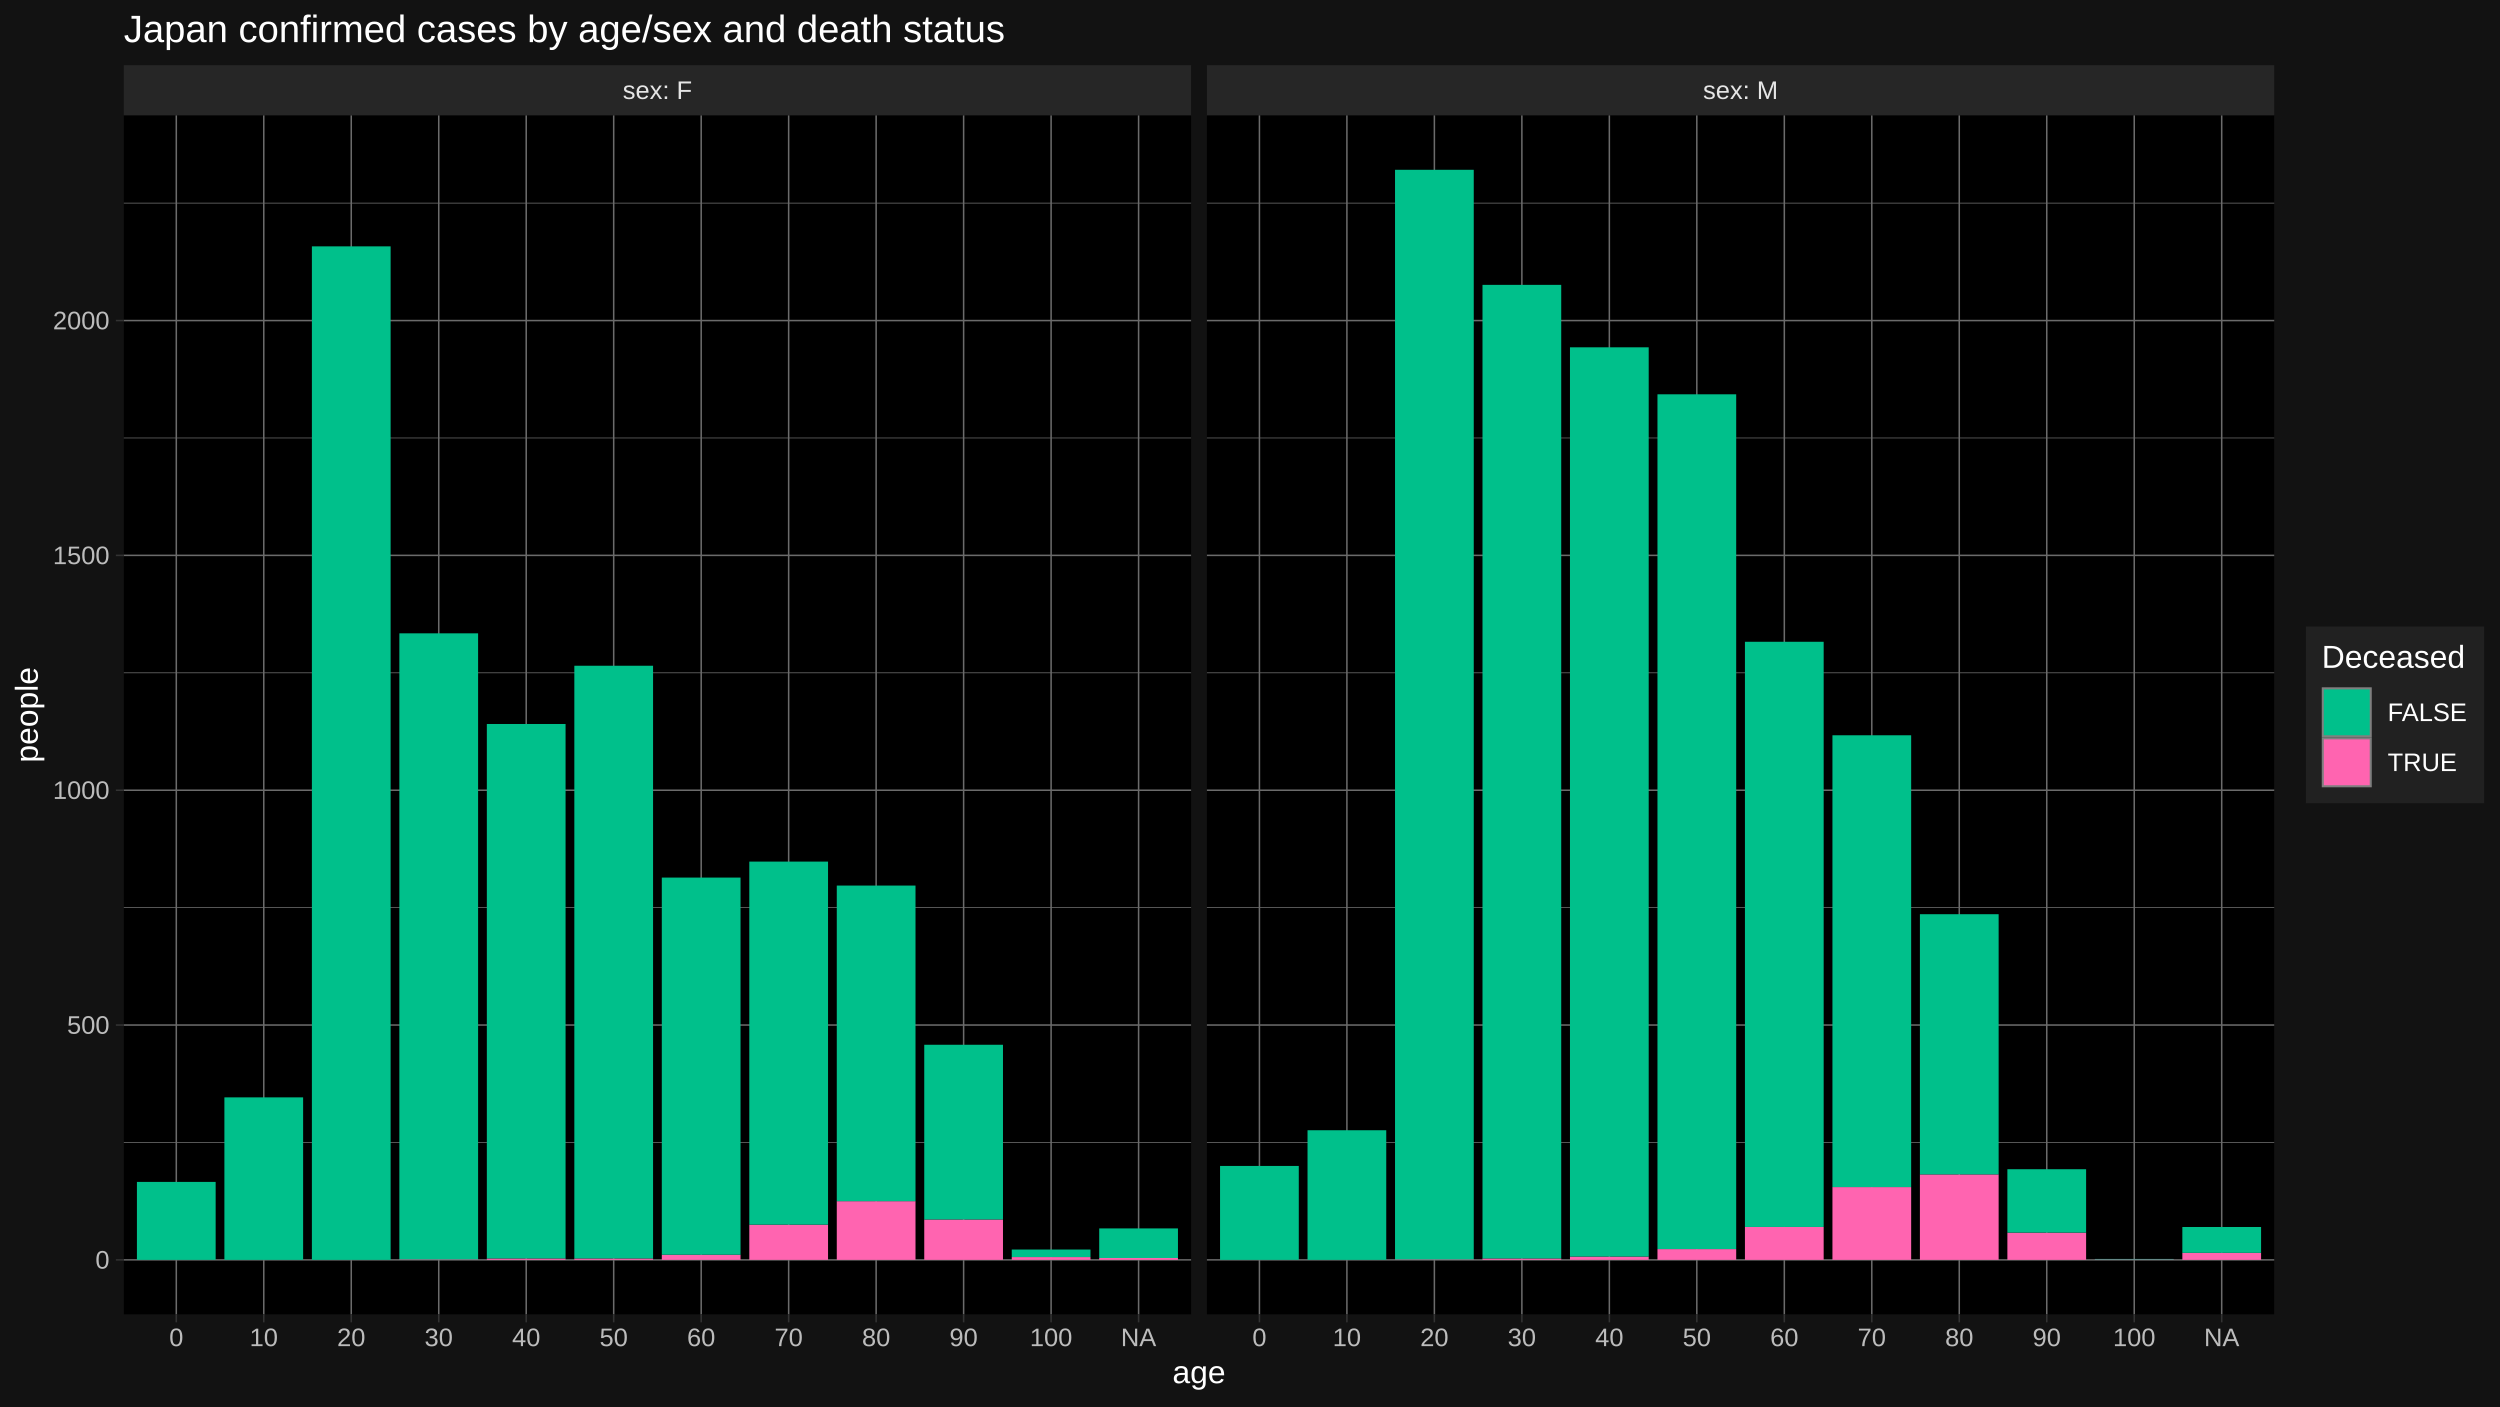
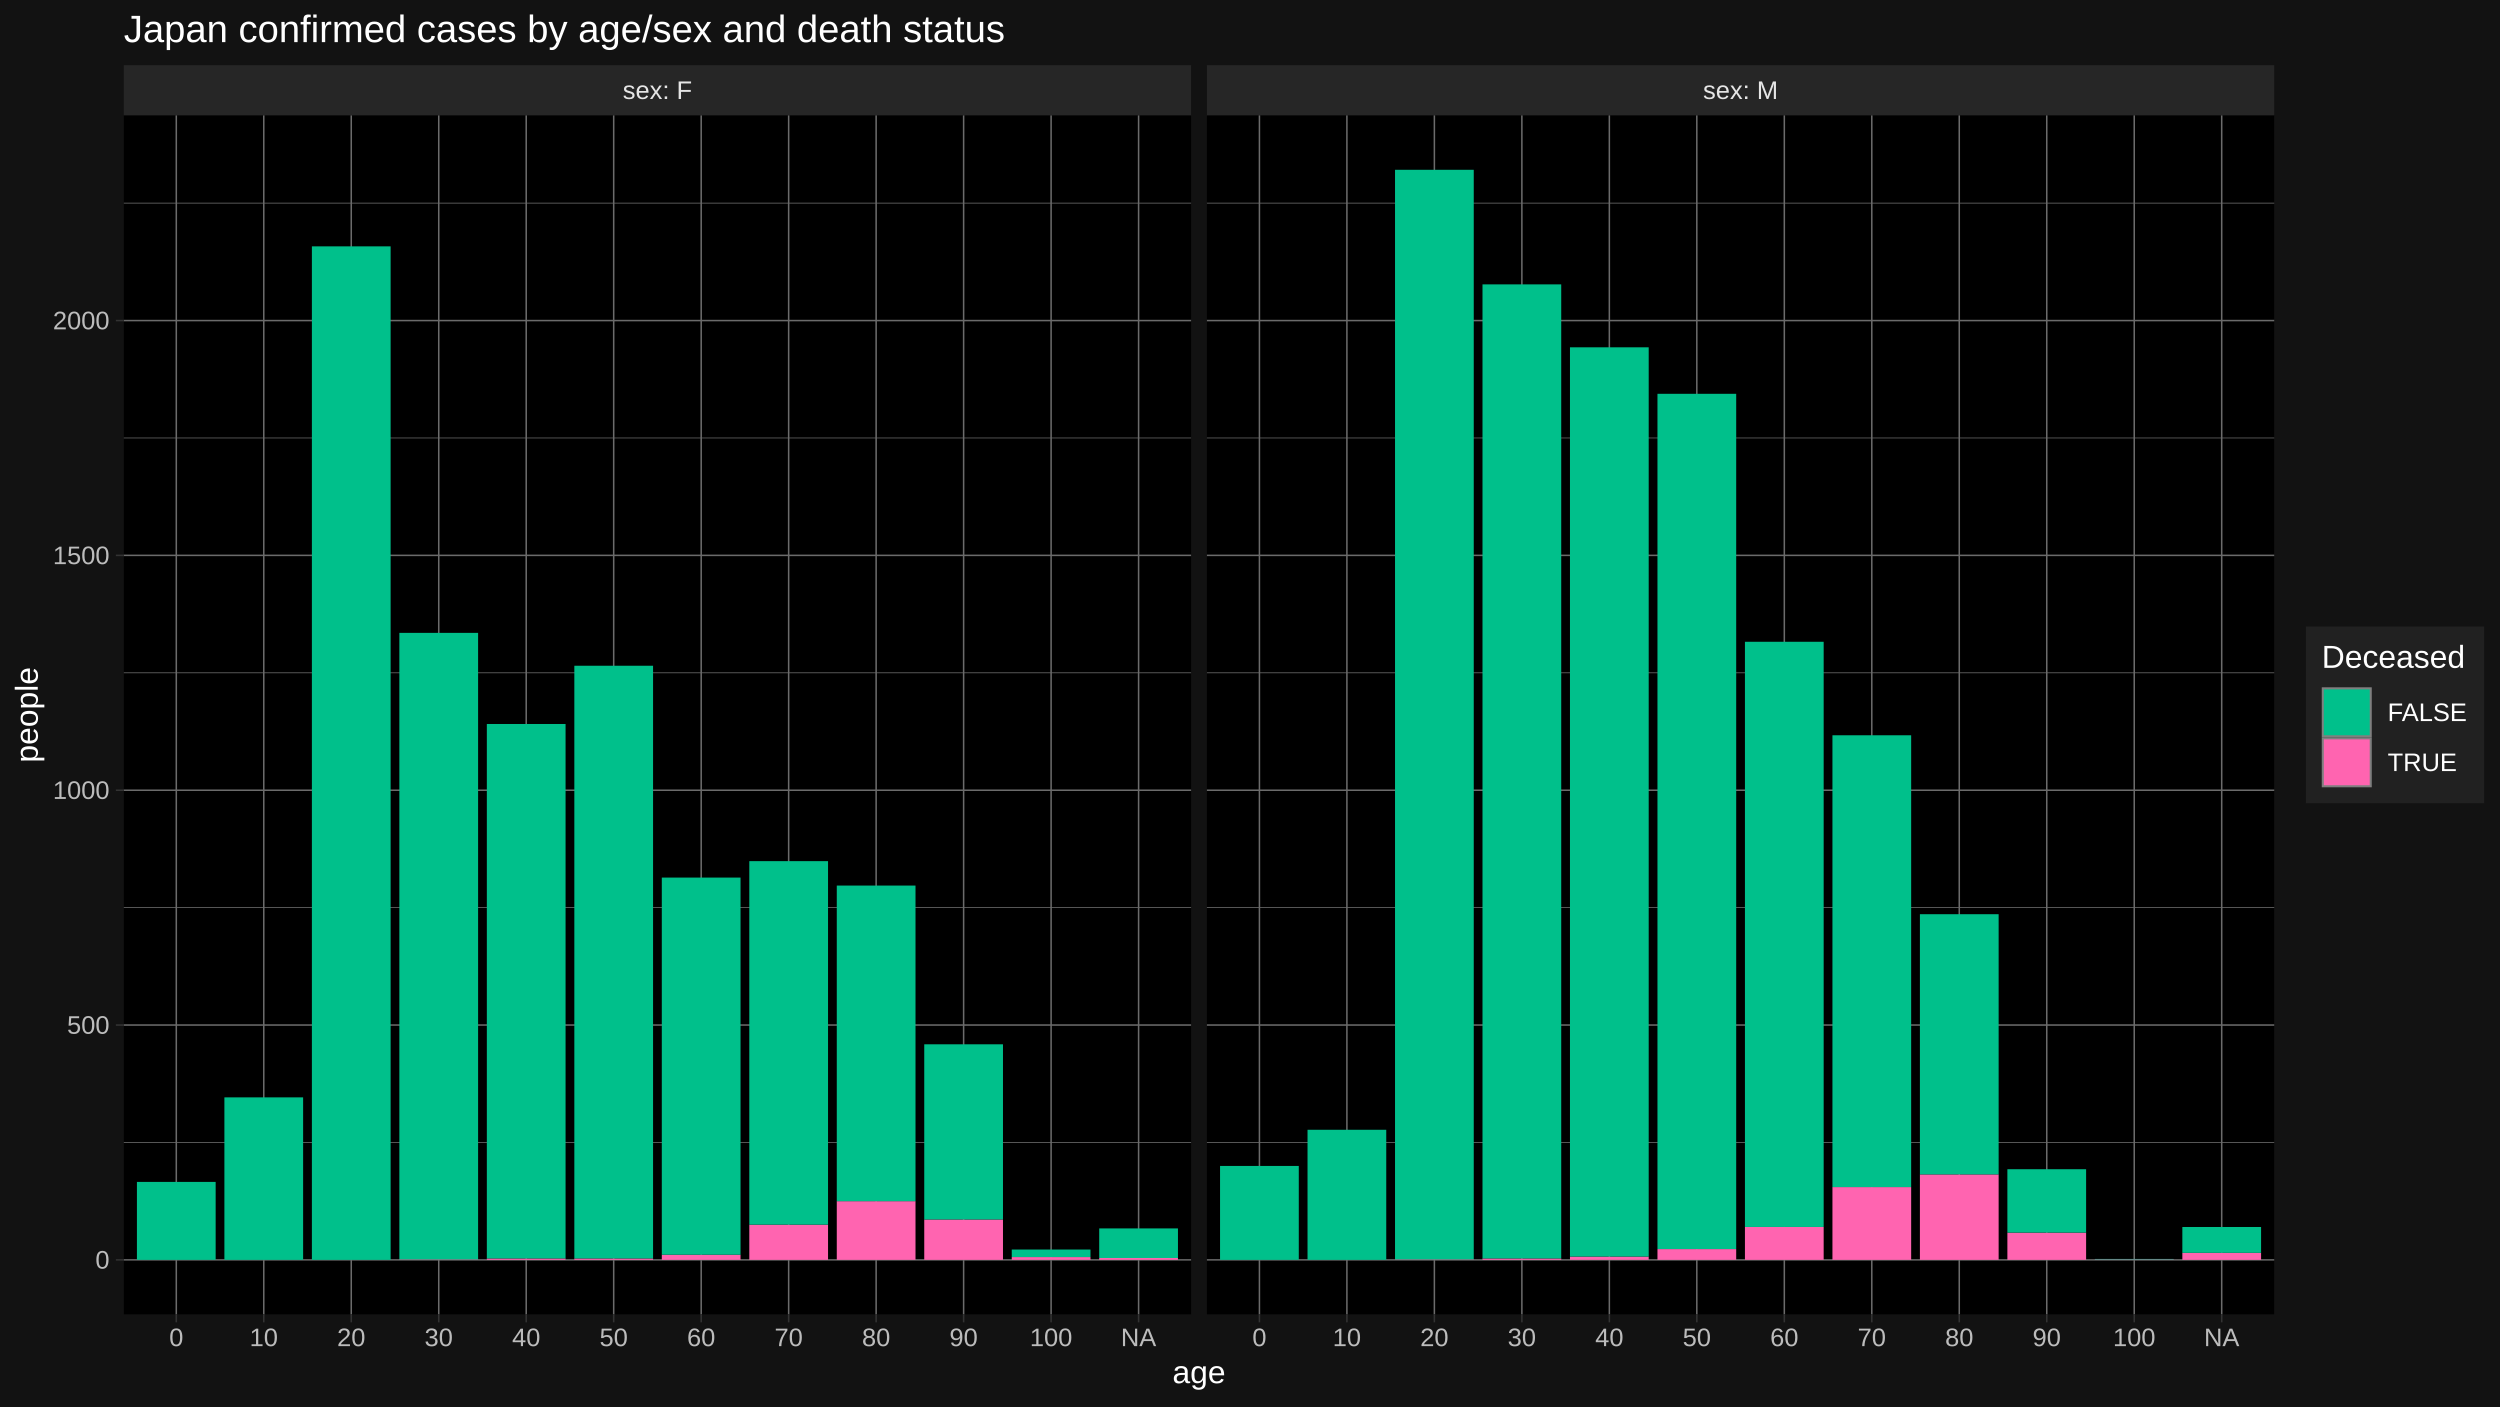
<svg xmlns="http://www.w3.org/2000/svg" viewBox="0 0 864.00 486.00">
  <defs>
    <style type="text/css">
    line, polyline, polygon, path, rect, circle {
      fill: none;
      stroke: #000000;
      stroke-linecap: round;
      stroke-linejoin: round;
      stroke-miterlimit: 10.00;
    }
  </style>
  </defs>
  <rect width="100%" height="100%" style="stroke: none; fill: #FFFFFF;" />
  <rect x="0.00" y="-0" width="864.00" height="486.00" style="stroke-width: 1.07; stroke: #121212; fill: #121212;" />
  <defs>
    <clipPath id="cpNDIuNzl8NDExLjY0fDQ1NC4yNXwzOS44NA==">
      <rect x="42.79" y="39.84" width="368.85" height="414.40" />
    </clipPath>
  </defs>
  <rect x="42.79" y="39.84" width="368.85" height="414.40" style="stroke-width: 1.07; stroke: none; fill: #000000;" clip-path="url(#cpNDIuNzl8NDExLjY0fDQ1NC4yNXwzOS44NA==)" />
  <polyline points="42.79,394.83 411.64,394.83 " style="stroke-width: 0.27; stroke: #6B6B6B; stroke-linecap: butt;" clip-path="url(#cpNDIuNzl8NDExLjY0fDQ1NC4yNXwzOS44NA==)" />
  <polyline points="42.79,313.67 411.64,313.67 " style="stroke-width: 0.27; stroke: #6B6B6B; stroke-linecap: butt;" clip-path="url(#cpNDIuNzl8NDExLjY0fDQ1NC4yNXwzOS44NA==)" />
  <polyline points="42.79,232.52 411.64,232.52 " style="stroke-width: 0.27; stroke: #6B6B6B; stroke-linecap: butt;" clip-path="url(#cpNDIuNzl8NDExLjY0fDQ1NC4yNXwzOS44NA==)" />
  <polyline points="42.79,151.36 411.64,151.36 " style="stroke-width: 0.27; stroke: #6B6B6B; stroke-linecap: butt;" clip-path="url(#cpNDIuNzl8NDExLjY0fDQ1NC4yNXwzOS44NA==)" />
  <polyline points="42.79,70.20 411.64,70.20 " style="stroke-width: 0.27; stroke: #6B6B6B; stroke-linecap: butt;" clip-path="url(#cpNDIuNzl8NDExLjY0fDQ1NC4yNXwzOS44NA==)" />
  <polyline points="42.79,435.41 411.64,435.41 " style="stroke-width: 0.53; stroke: #6B6B6B; stroke-linecap: butt;" clip-path="url(#cpNDIuNzl8NDExLjY0fDQ1NC4yNXwzOS44NA==)" />
  <polyline points="42.79,354.25 411.64,354.25 " style="stroke-width: 0.53; stroke: #6B6B6B; stroke-linecap: butt;" clip-path="url(#cpNDIuNzl8NDExLjY0fDQ1NC4yNXwzOS44NA==)" />
  <polyline points="42.79,273.10 411.64,273.10 " style="stroke-width: 0.53; stroke: #6B6B6B; stroke-linecap: butt;" clip-path="url(#cpNDIuNzl8NDExLjY0fDQ1NC4yNXwzOS44NA==)" />
  <polyline points="42.79,191.94 411.64,191.94 " style="stroke-width: 0.53; stroke: #6B6B6B; stroke-linecap: butt;" clip-path="url(#cpNDIuNzl8NDExLjY0fDQ1NC4yNXwzOS44NA==)" />
  <polyline points="42.79,110.78 411.64,110.78 " style="stroke-width: 0.53; stroke: #6B6B6B; stroke-linecap: butt;" clip-path="url(#cpNDIuNzl8NDExLjY0fDQ1NC4yNXwzOS44NA==)" />
  <polyline points="60.93,454.25 60.93,39.84 " style="stroke-width: 0.53; stroke: #6B6B6B; stroke-linecap: butt;" clip-path="url(#cpNDIuNzl8NDExLjY0fDQ1NC4yNXwzOS44NA==)" />
  <polyline points="91.16,454.25 91.16,39.84 " style="stroke-width: 0.53; stroke: #6B6B6B; stroke-linecap: butt;" clip-path="url(#cpNDIuNzl8NDExLjY0fDQ1NC4yNXwzOS44NA==)" />
  <polyline points="121.39,454.25 121.39,39.84 " style="stroke-width: 0.53; stroke: #6B6B6B; stroke-linecap: butt;" clip-path="url(#cpNDIuNzl8NDExLjY0fDQ1NC4yNXwzOS44NA==)" />
  <polyline points="151.63,454.25 151.63,39.84 " style="stroke-width: 0.53; stroke: #6B6B6B; stroke-linecap: butt;" clip-path="url(#cpNDIuNzl8NDExLjY0fDQ1NC4yNXwzOS44NA==)" />
  <polyline points="181.86,454.25 181.86,39.84 " style="stroke-width: 0.53; stroke: #6B6B6B; stroke-linecap: butt;" clip-path="url(#cpNDIuNzl8NDExLjY0fDQ1NC4yNXwzOS44NA==)" />
  <polyline points="212.09,454.25 212.09,39.84 " style="stroke-width: 0.53; stroke: #6B6B6B; stroke-linecap: butt;" clip-path="url(#cpNDIuNzl8NDExLjY0fDQ1NC4yNXwzOS44NA==)" />
  <polyline points="242.33,454.25 242.33,39.84 " style="stroke-width: 0.53; stroke: #6B6B6B; stroke-linecap: butt;" clip-path="url(#cpNDIuNzl8NDExLjY0fDQ1NC4yNXwzOS44NA==)" />
  <polyline points="272.56,454.25 272.56,39.84 " style="stroke-width: 0.53; stroke: #6B6B6B; stroke-linecap: butt;" clip-path="url(#cpNDIuNzl8NDExLjY0fDQ1NC4yNXwzOS44NA==)" />
  <polyline points="302.79,454.25 302.79,39.84 " style="stroke-width: 0.53; stroke: #6B6B6B; stroke-linecap: butt;" clip-path="url(#cpNDIuNzl8NDExLjY0fDQ1NC4yNXwzOS44NA==)" />
  <polyline points="333.03,454.25 333.03,39.84 " style="stroke-width: 0.53; stroke: #6B6B6B; stroke-linecap: butt;" clip-path="url(#cpNDIuNzl8NDExLjY0fDQ1NC4yNXwzOS44NA==)" />
  <polyline points="363.26,454.25 363.26,39.84 " style="stroke-width: 0.53; stroke: #6B6B6B; stroke-linecap: butt;" clip-path="url(#cpNDIuNzl8NDExLjY0fDQ1NC4yNXwzOS44NA==)" />
  <polyline points="393.50,454.25 393.50,39.84 " style="stroke-width: 0.53; stroke: #6B6B6B; stroke-linecap: butt;" clip-path="url(#cpNDIuNzl8NDExLjY0fDQ1NC4yNXwzOS44NA==)" />
  <rect x="47.32" y="408.47" width="27.21" height="26.94" style="stroke-width: 1.07; stroke: none; stroke-linecap: butt; fill: #00C08B;" clip-path="url(#cpNDIuNzl8NDExLjY0fDQ1NC4yNXwzOS44NA==)" />
  <rect x="77.55" y="379.25" width="27.21" height="56.16" style="stroke-width: 1.07; stroke: none; stroke-linecap: butt; fill: #00C08B;" clip-path="url(#cpNDIuNzl8NDExLjY0fDQ1NC4yNXwzOS44NA==)" />
  <rect x="107.79" y="85.14" width="27.21" height="350.27" style="stroke-width: 1.07; stroke: none; stroke-linecap: butt; fill: #00C08B;" clip-path="url(#cpNDIuNzl8NDExLjY0fDQ1NC4yNXwzOS44NA==)" />
  <rect x="138.02" y="435.25" width="27.21" height="0.16" style="stroke-width: 1.07; stroke: none; stroke-linecap: butt; fill: #FF64B0;" clip-path="url(#cpNDIuNzl8NDExLjY0fDQ1NC4yNXwzOS44NA==)" />
-   <rect x="138.02" y="218.88" width="27.21" height="216.36" style="stroke-width: 1.07; stroke: none; stroke-linecap: butt; fill: #00C08B;" clip-path="url(#cpNDIuNzl8NDExLjY0fDQ1NC4yNXwzOS44NA==)" />
+   <rect x="138.02" y="218.72" width="27.21" height="216.53" style="stroke-width: 1.07; stroke: none; stroke-linecap: butt; fill: #00C08B;" clip-path="url(#cpNDIuNzl8NDExLjY0fDQ1NC4yNXwzOS44NA==)" />
  <rect x="168.25" y="434.92" width="27.21" height="0.49" style="stroke-width: 1.07; stroke: none; stroke-linecap: butt; fill: #FF64B0;" clip-path="url(#cpNDIuNzl8NDExLjY0fDQ1NC4yNXwzOS44NA==)" />
  <rect x="168.25" y="250.21" width="27.21" height="184.71" style="stroke-width: 1.07; stroke: none; stroke-linecap: butt; fill: #00C08B;" clip-path="url(#cpNDIuNzl8NDExLjY0fDQ1NC4yNXwzOS44NA==)" />
  <rect x="198.49" y="434.92" width="27.21" height="0.49" style="stroke-width: 1.07; stroke: none; stroke-linecap: butt; fill: #FF64B0;" clip-path="url(#cpNDIuNzl8NDExLjY0fDQ1NC4yNXwzOS44NA==)" />
  <rect x="198.49" y="230.08" width="27.21" height="204.84" style="stroke-width: 1.07; stroke: none; stroke-linecap: butt; fill: #00C08B;" clip-path="url(#cpNDIuNzl8NDExLjY0fDQ1NC4yNXwzOS44NA==)" />
  <rect x="228.72" y="433.62" width="27.21" height="1.79" style="stroke-width: 1.07; stroke: none; stroke-linecap: butt; fill: #FF64B0;" clip-path="url(#cpNDIuNzl8NDExLjY0fDQ1NC4yNXwzOS44NA==)" />
  <rect x="228.72" y="303.29" width="27.21" height="130.34" style="stroke-width: 1.07; stroke: none; stroke-linecap: butt; fill: #00C08B;" clip-path="url(#cpNDIuNzl8NDExLjY0fDQ1NC4yNXwzOS44NA==)" />
  <rect x="258.96" y="423.24" width="27.21" height="12.17" style="stroke-width: 1.07; stroke: none; stroke-linecap: butt; fill: #FF64B0;" clip-path="url(#cpNDIuNzl8NDExLjY0fDQ1NC4yNXwzOS44NA==)" />
-   <rect x="258.96" y="297.77" width="27.21" height="125.47" style="stroke-width: 1.07; stroke: none; stroke-linecap: butt; fill: #00C08B;" clip-path="url(#cpNDIuNzl8NDExLjY0fDQ1NC4yNXwzOS44NA==)" />
+   <rect x="258.96" y="297.61" width="27.21" height="125.63" style="stroke-width: 1.07; stroke: none; stroke-linecap: butt; fill: #00C08B;" clip-path="url(#cpNDIuNzl8NDExLjY0fDQ1NC4yNXwzOS44NA==)" />
  <rect x="289.19" y="415.12" width="27.21" height="20.29" style="stroke-width: 1.07; stroke: none; stroke-linecap: butt; fill: #FF64B0;" clip-path="url(#cpNDIuNzl8NDExLjY0fDQ1NC4yNXwzOS44NA==)" />
  <rect x="289.19" y="306.05" width="27.21" height="109.08" style="stroke-width: 1.07; stroke: none; stroke-linecap: butt; fill: #00C08B;" clip-path="url(#cpNDIuNzl8NDExLjY0fDQ1NC4yNXwzOS44NA==)" />
  <rect x="319.42" y="421.45" width="27.21" height="13.96" style="stroke-width: 1.07; stroke: none; stroke-linecap: butt; fill: #FF64B0;" clip-path="url(#cpNDIuNzl8NDExLjY0fDQ1NC4yNXwzOS44NA==)" />
-   <rect x="319.42" y="361.07" width="27.21" height="60.38" style="stroke-width: 1.07; stroke: none; stroke-linecap: butt; fill: #00C08B;" clip-path="url(#cpNDIuNzl8NDExLjY0fDQ1NC4yNXwzOS44NA==)" />
+   <rect x="319.42" y="360.91" width="27.21" height="60.54" style="stroke-width: 1.07; stroke: none; stroke-linecap: butt; fill: #00C08B;" clip-path="url(#cpNDIuNzl8NDExLjY0fDQ1NC4yNXwzOS44NA==)" />
  <rect x="349.66" y="434.44" width="27.21" height="0.97" style="stroke-width: 1.07; stroke: none; stroke-linecap: butt; fill: #FF64B0;" clip-path="url(#cpNDIuNzl8NDExLjY0fDQ1NC4yNXwzOS44NA==)" />
  <rect x="349.66" y="431.84" width="27.21" height="2.60" style="stroke-width: 1.07; stroke: none; stroke-linecap: butt; fill: #00C08B;" clip-path="url(#cpNDIuNzl8NDExLjY0fDQ1NC4yNXwzOS44NA==)" />
  <rect x="379.89" y="434.76" width="27.21" height="0.65" style="stroke-width: 1.07; stroke: none; stroke-linecap: butt; fill: #FF64B0;" clip-path="url(#cpNDIuNzl8NDExLjY0fDQ1NC4yNXwzOS44NA==)" />
  <rect x="379.89" y="424.54" width="27.21" height="10.23" style="stroke-width: 1.07; stroke: none; stroke-linecap: butt; fill: #00C08B;" clip-path="url(#cpNDIuNzl8NDExLjY0fDQ1NC4yNXwzOS44NA==)" />
  <defs>
    <clipPath id="cpMC4wMHw4NjQuMDB8NDg2LjAwfDAuMDA=">
      <rect x="0.00" y="0.00" width="864.00" height="486.00" />
    </clipPath>
  </defs>
  <defs>
    <clipPath id="cpNDE3LjExfDc4NS45N3w0NTQuMjV8MzkuODQ=">
      <rect x="417.11" y="39.84" width="368.85" height="414.40" />
    </clipPath>
  </defs>
  <rect x="417.11" y="39.84" width="368.85" height="414.40" style="stroke-width: 1.07; stroke: none; fill: #000000;" clip-path="url(#cpNDE3LjExfDc4NS45N3w0NTQuMjV8MzkuODQ=)" />
  <polyline points="417.11,394.83 785.97,394.83 " style="stroke-width: 0.27; stroke: #6B6B6B; stroke-linecap: butt;" clip-path="url(#cpNDE3LjExfDc4NS45N3w0NTQuMjV8MzkuODQ=)" />
  <polyline points="417.11,313.67 785.97,313.67 " style="stroke-width: 0.27; stroke: #6B6B6B; stroke-linecap: butt;" clip-path="url(#cpNDE3LjExfDc4NS45N3w0NTQuMjV8MzkuODQ=)" />
  <polyline points="417.11,232.52 785.97,232.52 " style="stroke-width: 0.27; stroke: #6B6B6B; stroke-linecap: butt;" clip-path="url(#cpNDE3LjExfDc4NS45N3w0NTQuMjV8MzkuODQ=)" />
  <polyline points="417.11,151.36 785.97,151.36 " style="stroke-width: 0.27; stroke: #6B6B6B; stroke-linecap: butt;" clip-path="url(#cpNDE3LjExfDc4NS45N3w0NTQuMjV8MzkuODQ=)" />
  <polyline points="417.11,70.20 785.97,70.20 " style="stroke-width: 0.27; stroke: #6B6B6B; stroke-linecap: butt;" clip-path="url(#cpNDE3LjExfDc4NS45N3w0NTQuMjV8MzkuODQ=)" />
  <polyline points="417.11,435.41 785.97,435.41 " style="stroke-width: 0.53; stroke: #6B6B6B; stroke-linecap: butt;" clip-path="url(#cpNDE3LjExfDc4NS45N3w0NTQuMjV8MzkuODQ=)" />
  <polyline points="417.11,354.25 785.97,354.25 " style="stroke-width: 0.53; stroke: #6B6B6B; stroke-linecap: butt;" clip-path="url(#cpNDE3LjExfDc4NS45N3w0NTQuMjV8MzkuODQ=)" />
  <polyline points="417.11,273.10 785.97,273.10 " style="stroke-width: 0.53; stroke: #6B6B6B; stroke-linecap: butt;" clip-path="url(#cpNDE3LjExfDc4NS45N3w0NTQuMjV8MzkuODQ=)" />
  <polyline points="417.11,191.94 785.97,191.94 " style="stroke-width: 0.53; stroke: #6B6B6B; stroke-linecap: butt;" clip-path="url(#cpNDE3LjExfDc4NS45N3w0NTQuMjV8MzkuODQ=)" />
  <polyline points="417.11,110.78 785.97,110.78 " style="stroke-width: 0.53; stroke: #6B6B6B; stroke-linecap: butt;" clip-path="url(#cpNDE3LjExfDc4NS45N3w0NTQuMjV8MzkuODQ=)" />
  <polyline points="435.26,454.25 435.26,39.84 " style="stroke-width: 0.53; stroke: #6B6B6B; stroke-linecap: butt;" clip-path="url(#cpNDE3LjExfDc4NS45N3w0NTQuMjV8MzkuODQ=)" />
  <polyline points="465.49,454.25 465.49,39.84 " style="stroke-width: 0.53; stroke: #6B6B6B; stroke-linecap: butt;" clip-path="url(#cpNDE3LjExfDc4NS45N3w0NTQuMjV8MzkuODQ=)" />
  <polyline points="495.72,454.25 495.72,39.84 " style="stroke-width: 0.53; stroke: #6B6B6B; stroke-linecap: butt;" clip-path="url(#cpNDE3LjExfDc4NS45N3w0NTQuMjV8MzkuODQ=)" />
  <polyline points="525.96,454.25 525.96,39.84 " style="stroke-width: 0.53; stroke: #6B6B6B; stroke-linecap: butt;" clip-path="url(#cpNDE3LjExfDc4NS45N3w0NTQuMjV8MzkuODQ=)" />
  <polyline points="556.19,454.25 556.19,39.84 " style="stroke-width: 0.53; stroke: #6B6B6B; stroke-linecap: butt;" clip-path="url(#cpNDE3LjExfDc4NS45N3w0NTQuMjV8MzkuODQ=)" />
  <polyline points="586.42,454.25 586.42,39.84 " style="stroke-width: 0.53; stroke: #6B6B6B; stroke-linecap: butt;" clip-path="url(#cpNDE3LjExfDc4NS45N3w0NTQuMjV8MzkuODQ=)" />
  <polyline points="616.66,454.25 616.66,39.84 " style="stroke-width: 0.53; stroke: #6B6B6B; stroke-linecap: butt;" clip-path="url(#cpNDE3LjExfDc4NS45N3w0NTQuMjV8MzkuODQ=)" />
  <polyline points="646.89,454.25 646.89,39.84 " style="stroke-width: 0.53; stroke: #6B6B6B; stroke-linecap: butt;" clip-path="url(#cpNDE3LjExfDc4NS45N3w0NTQuMjV8MzkuODQ=)" />
  <polyline points="677.12,454.25 677.12,39.84 " style="stroke-width: 0.53; stroke: #6B6B6B; stroke-linecap: butt;" clip-path="url(#cpNDE3LjExfDc4NS45N3w0NTQuMjV8MzkuODQ=)" />
  <polyline points="707.36,454.25 707.36,39.84 " style="stroke-width: 0.53; stroke: #6B6B6B; stroke-linecap: butt;" clip-path="url(#cpNDE3LjExfDc4NS45N3w0NTQuMjV8MzkuODQ=)" />
  <polyline points="737.59,454.25 737.59,39.84 " style="stroke-width: 0.53; stroke: #6B6B6B; stroke-linecap: butt;" clip-path="url(#cpNDE3LjExfDc4NS45N3w0NTQuMjV8MzkuODQ=)" />
  <polyline points="767.82,454.25 767.82,39.84 " style="stroke-width: 0.53; stroke: #6B6B6B; stroke-linecap: butt;" clip-path="url(#cpNDE3LjExfDc4NS45N3w0NTQuMjV8MzkuODQ=)" />
  <rect x="421.65" y="402.95" width="27.21" height="32.46" style="stroke-width: 1.07; stroke: none; stroke-linecap: butt; fill: #00C08B;" clip-path="url(#cpNDE3LjExfDc4NS45N3w0NTQuMjV8MzkuODQ=)" />
-   <rect x="451.88" y="390.61" width="27.21" height="44.80" style="stroke-width: 1.07; stroke: none; stroke-linecap: butt; fill: #00C08B;" clip-path="url(#cpNDE3LjExfDc4NS45N3w0NTQuMjV8MzkuODQ=)" />
+   <rect x="451.88" y="390.45" width="27.21" height="44.96" style="stroke-width: 1.07; stroke: none; stroke-linecap: butt; fill: #00C08B;" clip-path="url(#cpNDE3LjExfDc4NS45N3w0NTQuMjV8MzkuODQ=)" />
  <rect x="482.12" y="435.25" width="27.21" height="0.16" style="stroke-width: 1.07; stroke: none; stroke-linecap: butt; fill: #FF64B0;" clip-path="url(#cpNDE3LjExfDc4NS45N3w0NTQuMjV8MzkuODQ=)" />
  <rect x="482.12" y="58.68" width="27.21" height="376.57" style="stroke-width: 1.07; stroke: none; stroke-linecap: butt; fill: #00C08B;" clip-path="url(#cpNDE3LjExfDc4NS45N3w0NTQuMjV8MzkuODQ=)" />
  <rect x="512.35" y="434.92" width="27.21" height="0.49" style="stroke-width: 1.07; stroke: none; stroke-linecap: butt; fill: #FF64B0;" clip-path="url(#cpNDE3LjExfDc4NS45N3w0NTQuMjV8MzkuODQ=)" />
-   <rect x="512.35" y="98.45" width="27.21" height="336.48" style="stroke-width: 1.07; stroke: none; stroke-linecap: butt; fill: #00C08B;" clip-path="url(#cpNDE3LjExfDc4NS45N3w0NTQuMjV8MzkuODQ=)" />
+   <rect x="512.35" y="98.28" width="27.21" height="336.64" style="stroke-width: 1.07; stroke: none; stroke-linecap: butt; fill: #00C08B;" clip-path="url(#cpNDE3LjExfDc4NS45N3w0NTQuMjV8MzkuODQ=)" />
  <rect x="542.58" y="434.27" width="27.21" height="1.14" style="stroke-width: 1.07; stroke: none; stroke-linecap: butt; fill: #FF64B0;" clip-path="url(#cpNDE3LjExfDc4NS45N3w0NTQuMjV8MzkuODQ=)" />
  <rect x="542.58" y="120.03" width="27.21" height="314.24" style="stroke-width: 1.07; stroke: none; stroke-linecap: butt; fill: #00C08B;" clip-path="url(#cpNDE3LjExfDc4NS45N3w0NTQuMjV8MzkuODQ=)" />
  <rect x="572.82" y="431.68" width="27.21" height="3.73" style="stroke-width: 1.07; stroke: none; stroke-linecap: butt; fill: #FF64B0;" clip-path="url(#cpNDE3LjExfDc4NS45N3w0NTQuMjV8MzkuODQ=)" />
-   <rect x="572.82" y="136.27" width="27.21" height="295.41" style="stroke-width: 1.07; stroke: none; stroke-linecap: butt; fill: #00C08B;" clip-path="url(#cpNDE3LjExfDc4NS45N3w0NTQuMjV8MzkuODQ=)" />
+   <rect x="572.82" y="136.10" width="27.21" height="295.57" style="stroke-width: 1.07; stroke: none; stroke-linecap: butt; fill: #00C08B;" clip-path="url(#cpNDE3LjExfDc4NS45N3w0NTQuMjV8MzkuODQ=)" />
  <rect x="603.05" y="424.05" width="27.21" height="11.36" style="stroke-width: 1.07; stroke: none; stroke-linecap: butt; fill: #FF64B0;" clip-path="url(#cpNDE3LjExfDc4NS45N3w0NTQuMjV8MzkuODQ=)" />
  <rect x="603.05" y="221.80" width="27.21" height="202.24" style="stroke-width: 1.07; stroke: none; stroke-linecap: butt; fill: #00C08B;" clip-path="url(#cpNDE3LjExfDc4NS45N3w0NTQuMjV8MzkuODQ=)" />
  <rect x="633.29" y="410.25" width="27.21" height="25.16" style="stroke-width: 1.07; stroke: none; stroke-linecap: butt; fill: #FF64B0;" clip-path="url(#cpNDE3LjExfDc4NS45N3w0NTQuMjV8MzkuODQ=)" />
  <rect x="633.29" y="254.11" width="27.21" height="156.15" style="stroke-width: 1.07; stroke: none; stroke-linecap: butt; fill: #00C08B;" clip-path="url(#cpNDE3LjExfDc4NS45N3w0NTQuMjV8MzkuODQ=)" />
  <rect x="663.52" y="405.87" width="27.21" height="29.54" style="stroke-width: 1.07; stroke: none; stroke-linecap: butt; fill: #FF64B0;" clip-path="url(#cpNDE3LjExfDc4NS45N3w0NTQuMjV8MzkuODQ=)" />
  <rect x="663.52" y="315.95" width="27.21" height="89.92" style="stroke-width: 1.07; stroke: none; stroke-linecap: butt; fill: #00C08B;" clip-path="url(#cpNDE3LjExfDc4NS45N3w0NTQuMjV8MzkuODQ=)" />
  <rect x="693.75" y="426.00" width="27.21" height="9.41" style="stroke-width: 1.07; stroke: none; stroke-linecap: butt; fill: #FF64B0;" clip-path="url(#cpNDE3LjExfDc4NS45N3w0NTQuMjV8MzkuODQ=)" />
  <rect x="693.75" y="404.08" width="27.21" height="21.91" style="stroke-width: 1.07; stroke: none; stroke-linecap: butt; fill: #00C08B;" clip-path="url(#cpNDE3LjExfDc4NS45N3w0NTQuMjV8MzkuODQ=)" />
  <rect x="723.99" y="435.25" width="27.21" height="0.16" style="stroke-width: 1.07; stroke: none; stroke-linecap: butt; fill: #FF64B0;" clip-path="url(#cpNDE3LjExfDc4NS45N3w0NTQuMjV8MzkuODQ=)" />
  <rect x="723.99" y="435.09" width="27.21" height="0.16" style="stroke-width: 1.07; stroke: none; stroke-linecap: butt; fill: #00C08B;" clip-path="url(#cpNDE3LjExfDc4NS45N3w0NTQuMjV8MzkuODQ=)" />
  <rect x="754.22" y="432.98" width="27.21" height="2.43" style="stroke-width: 1.07; stroke: none; stroke-linecap: butt; fill: #FF64B0;" clip-path="url(#cpNDE3LjExfDc4NS45N3w0NTQuMjV8MzkuODQ=)" />
  <rect x="754.22" y="424.05" width="27.21" height="8.93" style="stroke-width: 1.07; stroke: none; stroke-linecap: butt; fill: #00C08B;" clip-path="url(#cpNDE3LjExfDc4NS45N3w0NTQuMjV8MzkuODQ=)" />
  <defs>
    <clipPath id="cpMC4wMHw4NjQuMDB8NDg2LjAwfDAuMDA=">
      <rect x="0.00" y="0.00" width="864.00" height="486.00" />
    </clipPath>
  </defs>
  <defs>
    <clipPath id="cpNDIuNzl8NDExLjY0fDM5Ljg0fDIyLjUz">
      <rect x="42.79" y="22.53" width="368.85" height="17.31" />
    </clipPath>
  </defs>
  <rect x="42.79" y="22.53" width="368.85" height="17.31" style="stroke-width: 1.07; stroke: none; fill: #262626;" clip-path="url(#cpNDIuNzl8NDExLjY0fDM5Ljg0fDIyLjUz)" />
  <g clip-path="url(#cpNDIuNzl8NDExLjY0fDM5Ljg0fDIyLjUz)">
    <text x="215.23" y="34.21" style="font-size: 8.80px; fill: #E5E5E5; font-family: Liberation Sans;" textLength="23.96px" lengthAdjust="spacingAndGlyphs">sex: F</text>
  </g>
  <defs>
    <clipPath id="cpMC4wMHw4NjQuMDB8NDg2LjAwfDAuMDA=">
      <rect x="0.00" y="0.00" width="864.00" height="486.00" />
    </clipPath>
  </defs>
  <defs>
    <clipPath id="cpNDE3LjExfDc4NS45N3wzOS44NHwyMi41Mw==">
      <rect x="417.11" y="22.53" width="368.85" height="17.31" />
    </clipPath>
  </defs>
  <rect x="417.11" y="22.53" width="368.85" height="17.31" style="stroke-width: 1.07; stroke: none; fill: #262626;" clip-path="url(#cpNDE3LjExfDc4NS45N3wzOS44NHwyMi41Mw==)" />
  <g clip-path="url(#cpNDE3LjExfDc4NS45N3wzOS44NHwyMi41Mw==)">
    <text x="588.58" y="34.21" style="font-size: 8.80px; fill: #E5E5E5; font-family: Liberation Sans;" textLength="25.91px" lengthAdjust="spacingAndGlyphs">sex: M</text>
  </g>
  <defs>
    <clipPath id="cpMC4wMHw4NjQuMDB8NDg2LjAwfDAuMDA=">
      <rect x="0.00" y="0.00" width="864.00" height="486.00" />
    </clipPath>
  </defs>
  <polyline points="60.93,456.99 60.93,454.25 " style="stroke-width: 0.53; stroke: #333333; stroke-linecap: butt;" clip-path="url(#cpMC4wMHw4NjQuMDB8NDg2LjAwfDAuMDA=)" />
  <polyline points="91.16,456.99 91.16,454.25 " style="stroke-width: 0.53; stroke: #333333; stroke-linecap: butt;" clip-path="url(#cpMC4wMHw4NjQuMDB8NDg2LjAwfDAuMDA=)" />
  <polyline points="121.39,456.99 121.39,454.25 " style="stroke-width: 0.53; stroke: #333333; stroke-linecap: butt;" clip-path="url(#cpMC4wMHw4NjQuMDB8NDg2LjAwfDAuMDA=)" />
  <polyline points="151.63,456.99 151.63,454.25 " style="stroke-width: 0.53; stroke: #333333; stroke-linecap: butt;" clip-path="url(#cpMC4wMHw4NjQuMDB8NDg2LjAwfDAuMDA=)" />
  <polyline points="181.86,456.99 181.86,454.25 " style="stroke-width: 0.53; stroke: #333333; stroke-linecap: butt;" clip-path="url(#cpMC4wMHw4NjQuMDB8NDg2LjAwfDAuMDA=)" />
  <polyline points="212.09,456.99 212.09,454.25 " style="stroke-width: 0.53; stroke: #333333; stroke-linecap: butt;" clip-path="url(#cpMC4wMHw4NjQuMDB8NDg2LjAwfDAuMDA=)" />
  <polyline points="242.33,456.99 242.33,454.25 " style="stroke-width: 0.53; stroke: #333333; stroke-linecap: butt;" clip-path="url(#cpMC4wMHw4NjQuMDB8NDg2LjAwfDAuMDA=)" />
  <polyline points="272.56,456.99 272.56,454.25 " style="stroke-width: 0.53; stroke: #333333; stroke-linecap: butt;" clip-path="url(#cpMC4wMHw4NjQuMDB8NDg2LjAwfDAuMDA=)" />
  <polyline points="302.79,456.99 302.79,454.25 " style="stroke-width: 0.53; stroke: #333333; stroke-linecap: butt;" clip-path="url(#cpMC4wMHw4NjQuMDB8NDg2LjAwfDAuMDA=)" />
  <polyline points="333.03,456.99 333.03,454.25 " style="stroke-width: 0.53; stroke: #333333; stroke-linecap: butt;" clip-path="url(#cpMC4wMHw4NjQuMDB8NDg2LjAwfDAuMDA=)" />
  <polyline points="363.26,456.99 363.26,454.25 " style="stroke-width: 0.53; stroke: #333333; stroke-linecap: butt;" clip-path="url(#cpMC4wMHw4NjQuMDB8NDg2LjAwfDAuMDA=)" />
  <polyline points="393.50,456.99 393.50,454.25 " style="stroke-width: 0.53; stroke: #333333; stroke-linecap: butt;" clip-path="url(#cpMC4wMHw4NjQuMDB8NDg2LjAwfDAuMDA=)" />
  <g clip-path="url(#cpMC4wMHw4NjQuMDB8NDg2LjAwfDAuMDA=)">
    <text x="58.48" y="465.23" style="font-size: 8.80px; fill: #BCBCBC; font-family: Liberation Sans;" textLength="4.89px" lengthAdjust="spacingAndGlyphs">0</text>
  </g>
  <g clip-path="url(#cpMC4wMHw4NjQuMDB8NDg2LjAwfDAuMDA=)">
    <text x="86.27" y="465.23" style="font-size: 8.80px; fill: #BCBCBC; font-family: Liberation Sans;" textLength="9.79px" lengthAdjust="spacingAndGlyphs">10</text>
  </g>
  <g clip-path="url(#cpMC4wMHw4NjQuMDB8NDg2LjAwfDAuMDA=)">
    <text x="116.50" y="465.23" style="font-size: 8.80px; fill: #BCBCBC; font-family: Liberation Sans;" textLength="9.79px" lengthAdjust="spacingAndGlyphs">20</text>
  </g>
  <g clip-path="url(#cpMC4wMHw4NjQuMDB8NDg2LjAwfDAuMDA=)">
    <text x="146.73" y="465.23" style="font-size: 8.80px; fill: #BCBCBC; font-family: Liberation Sans;" textLength="9.79px" lengthAdjust="spacingAndGlyphs">30</text>
  </g>
  <g clip-path="url(#cpMC4wMHw4NjQuMDB8NDg2LjAwfDAuMDA=)">
    <text x="176.97" y="465.23" style="font-size: 8.80px; fill: #BCBCBC; font-family: Liberation Sans;" textLength="9.79px" lengthAdjust="spacingAndGlyphs">40</text>
  </g>
  <g clip-path="url(#cpMC4wMHw4NjQuMDB8NDg2LjAwfDAuMDA=)">
    <text x="207.20" y="465.23" style="font-size: 8.80px; fill: #BCBCBC; font-family: Liberation Sans;" textLength="9.79px" lengthAdjust="spacingAndGlyphs">50</text>
  </g>
  <g clip-path="url(#cpMC4wMHw4NjQuMDB8NDg2LjAwfDAuMDA=)">
    <text x="237.43" y="465.23" style="font-size: 8.80px; fill: #BCBCBC; font-family: Liberation Sans;" textLength="9.79px" lengthAdjust="spacingAndGlyphs">60</text>
  </g>
  <g clip-path="url(#cpMC4wMHw4NjQuMDB8NDg2LjAwfDAuMDA=)">
    <text x="267.67" y="465.23" style="font-size: 8.80px; fill: #BCBCBC; font-family: Liberation Sans;" textLength="9.79px" lengthAdjust="spacingAndGlyphs">70</text>
  </g>
  <g clip-path="url(#cpMC4wMHw4NjQuMDB8NDg2LjAwfDAuMDA=)">
    <text x="297.90" y="465.23" style="font-size: 8.80px; fill: #BCBCBC; font-family: Liberation Sans;" textLength="9.79px" lengthAdjust="spacingAndGlyphs">80</text>
  </g>
  <g clip-path="url(#cpMC4wMHw4NjQuMDB8NDg2LjAwfDAuMDA=)">
    <text x="328.13" y="465.23" style="font-size: 8.80px; fill: #BCBCBC; font-family: Liberation Sans;" textLength="9.79px" lengthAdjust="spacingAndGlyphs">90</text>
  </g>
  <g clip-path="url(#cpMC4wMHw4NjQuMDB8NDg2LjAwfDAuMDA=)">
    <text x="355.92" y="465.23" style="font-size: 8.80px; fill: #BCBCBC; font-family: Liberation Sans;" textLength="14.68px" lengthAdjust="spacingAndGlyphs">100</text>
  </g>
  <g clip-path="url(#cpMC4wMHw4NjQuMDB8NDg2LjAwfDAuMDA=)">
    <text x="387.38" y="465.23" style="font-size: 8.80px; fill: #BCBCBC; font-family: Liberation Sans;" textLength="12.22px" lengthAdjust="spacingAndGlyphs">NA</text>
  </g>
  <polyline points="435.26,456.99 435.26,454.25 " style="stroke-width: 0.53; stroke: #333333; stroke-linecap: butt;" clip-path="url(#cpMC4wMHw4NjQuMDB8NDg2LjAwfDAuMDA=)" />
  <polyline points="465.49,456.99 465.49,454.25 " style="stroke-width: 0.53; stroke: #333333; stroke-linecap: butt;" clip-path="url(#cpMC4wMHw4NjQuMDB8NDg2LjAwfDAuMDA=)" />
  <polyline points="495.72,456.99 495.72,454.25 " style="stroke-width: 0.53; stroke: #333333; stroke-linecap: butt;" clip-path="url(#cpMC4wMHw4NjQuMDB8NDg2LjAwfDAuMDA=)" />
  <polyline points="525.96,456.99 525.96,454.25 " style="stroke-width: 0.53; stroke: #333333; stroke-linecap: butt;" clip-path="url(#cpMC4wMHw4NjQuMDB8NDg2LjAwfDAuMDA=)" />
  <polyline points="556.19,456.99 556.19,454.25 " style="stroke-width: 0.53; stroke: #333333; stroke-linecap: butt;" clip-path="url(#cpMC4wMHw4NjQuMDB8NDg2LjAwfDAuMDA=)" />
  <polyline points="586.42,456.99 586.42,454.25 " style="stroke-width: 0.53; stroke: #333333; stroke-linecap: butt;" clip-path="url(#cpMC4wMHw4NjQuMDB8NDg2LjAwfDAuMDA=)" />
  <polyline points="616.66,456.99 616.66,454.25 " style="stroke-width: 0.53; stroke: #333333; stroke-linecap: butt;" clip-path="url(#cpMC4wMHw4NjQuMDB8NDg2LjAwfDAuMDA=)" />
  <polyline points="646.89,456.99 646.89,454.25 " style="stroke-width: 0.53; stroke: #333333; stroke-linecap: butt;" clip-path="url(#cpMC4wMHw4NjQuMDB8NDg2LjAwfDAuMDA=)" />
  <polyline points="677.12,456.99 677.12,454.25 " style="stroke-width: 0.53; stroke: #333333; stroke-linecap: butt;" clip-path="url(#cpMC4wMHw4NjQuMDB8NDg2LjAwfDAuMDA=)" />
  <polyline points="707.36,456.99 707.36,454.25 " style="stroke-width: 0.53; stroke: #333333; stroke-linecap: butt;" clip-path="url(#cpMC4wMHw4NjQuMDB8NDg2LjAwfDAuMDA=)" />
  <polyline points="737.59,456.99 737.59,454.25 " style="stroke-width: 0.53; stroke: #333333; stroke-linecap: butt;" clip-path="url(#cpMC4wMHw4NjQuMDB8NDg2LjAwfDAuMDA=)" />
  <polyline points="767.82,456.99 767.82,454.25 " style="stroke-width: 0.53; stroke: #333333; stroke-linecap: butt;" clip-path="url(#cpMC4wMHw4NjQuMDB8NDg2LjAwfDAuMDA=)" />
  <g clip-path="url(#cpMC4wMHw4NjQuMDB8NDg2LjAwfDAuMDA=)">
    <text x="432.81" y="465.23" style="font-size: 8.80px; fill: #BCBCBC; font-family: Liberation Sans;" textLength="4.89px" lengthAdjust="spacingAndGlyphs">0</text>
  </g>
  <g clip-path="url(#cpMC4wMHw4NjQuMDB8NDg2LjAwfDAuMDA=)">
    <text x="460.59" y="465.23" style="font-size: 8.80px; fill: #BCBCBC; font-family: Liberation Sans;" textLength="9.79px" lengthAdjust="spacingAndGlyphs">10</text>
  </g>
  <g clip-path="url(#cpMC4wMHw4NjQuMDB8NDg2LjAwfDAuMDA=)">
    <text x="490.83" y="465.23" style="font-size: 8.80px; fill: #BCBCBC; font-family: Liberation Sans;" textLength="9.79px" lengthAdjust="spacingAndGlyphs">20</text>
  </g>
  <g clip-path="url(#cpMC4wMHw4NjQuMDB8NDg2LjAwfDAuMDA=)">
    <text x="521.06" y="465.23" style="font-size: 8.80px; fill: #BCBCBC; font-family: Liberation Sans;" textLength="9.79px" lengthAdjust="spacingAndGlyphs">30</text>
  </g>
  <g clip-path="url(#cpMC4wMHw4NjQuMDB8NDg2LjAwfDAuMDA=)">
    <text x="551.30" y="465.23" style="font-size: 8.80px; fill: #BCBCBC; font-family: Liberation Sans;" textLength="9.79px" lengthAdjust="spacingAndGlyphs">40</text>
  </g>
  <g clip-path="url(#cpMC4wMHw4NjQuMDB8NDg2LjAwfDAuMDA=)">
    <text x="581.53" y="465.23" style="font-size: 8.80px; fill: #BCBCBC; font-family: Liberation Sans;" textLength="9.79px" lengthAdjust="spacingAndGlyphs">50</text>
  </g>
  <g clip-path="url(#cpMC4wMHw4NjQuMDB8NDg2LjAwfDAuMDA=)">
    <text x="611.76" y="465.23" style="font-size: 8.80px; fill: #BCBCBC; font-family: Liberation Sans;" textLength="9.79px" lengthAdjust="spacingAndGlyphs">60</text>
  </g>
  <g clip-path="url(#cpMC4wMHw4NjQuMDB8NDg2LjAwfDAuMDA=)">
    <text x="642.00" y="465.23" style="font-size: 8.80px; fill: #BCBCBC; font-family: Liberation Sans;" textLength="9.79px" lengthAdjust="spacingAndGlyphs">70</text>
  </g>
  <g clip-path="url(#cpMC4wMHw4NjQuMDB8NDg2LjAwfDAuMDA=)">
    <text x="672.23" y="465.23" style="font-size: 8.80px; fill: #BCBCBC; font-family: Liberation Sans;" textLength="9.79px" lengthAdjust="spacingAndGlyphs">80</text>
  </g>
  <g clip-path="url(#cpMC4wMHw4NjQuMDB8NDg2LjAwfDAuMDA=)">
    <text x="702.46" y="465.23" style="font-size: 8.80px; fill: #BCBCBC; font-family: Liberation Sans;" textLength="9.79px" lengthAdjust="spacingAndGlyphs">90</text>
  </g>
  <g clip-path="url(#cpMC4wMHw4NjQuMDB8NDg2LjAwfDAuMDA=)">
    <text x="730.25" y="465.23" style="font-size: 8.80px; fill: #BCBCBC; font-family: Liberation Sans;" textLength="14.68px" lengthAdjust="spacingAndGlyphs">100</text>
  </g>
  <g clip-path="url(#cpMC4wMHw4NjQuMDB8NDg2LjAwfDAuMDA=)">
    <text x="761.71" y="465.23" style="font-size: 8.80px; fill: #BCBCBC; font-family: Liberation Sans;" textLength="12.22px" lengthAdjust="spacingAndGlyphs">NA</text>
  </g>
  <g clip-path="url(#cpMC4wMHw4NjQuMDB8NDg2LjAwfDAuMDA=)">
    <text x="32.96" y="438.44" style="font-size: 8.80px; fill: #BCBCBC; font-family: Liberation Sans;" textLength="4.89px" lengthAdjust="spacingAndGlyphs">0</text>
  </g>
  <g clip-path="url(#cpMC4wMHw4NjQuMDB8NDg2LjAwfDAuMDA=)">
    <text x="23.17" y="357.28" style="font-size: 8.80px; fill: #BCBCBC; font-family: Liberation Sans;" textLength="14.68px" lengthAdjust="spacingAndGlyphs">500</text>
  </g>
  <g clip-path="url(#cpMC4wMHw4NjQuMDB8NDg2LjAwfDAuMDA=)">
    <text x="18.28" y="276.12" style="font-size: 8.80px; fill: #BCBCBC; font-family: Liberation Sans;" textLength="19.58px" lengthAdjust="spacingAndGlyphs">1000</text>
  </g>
  <g clip-path="url(#cpMC4wMHw4NjQuMDB8NDg2LjAwfDAuMDA=)">
    <text x="18.28" y="194.97" style="font-size: 8.80px; fill: #BCBCBC; font-family: Liberation Sans;" textLength="19.58px" lengthAdjust="spacingAndGlyphs">1500</text>
  </g>
  <g clip-path="url(#cpMC4wMHw4NjQuMDB8NDg2LjAwfDAuMDA=)">
    <text x="18.28" y="113.81" style="font-size: 8.80px; fill: #BCBCBC; font-family: Liberation Sans;" textLength="19.58px" lengthAdjust="spacingAndGlyphs">2000</text>
  </g>
  <polyline points="40.05,435.41 42.79,435.41 " style="stroke-width: 0.53; stroke: #333333; stroke-linecap: butt;" clip-path="url(#cpMC4wMHw4NjQuMDB8NDg2LjAwfDAuMDA=)" />
  <polyline points="40.05,354.25 42.79,354.25 " style="stroke-width: 0.53; stroke: #333333; stroke-linecap: butt;" clip-path="url(#cpMC4wMHw4NjQuMDB8NDg2LjAwfDAuMDA=)" />
  <polyline points="40.05,273.10 42.79,273.10 " style="stroke-width: 0.53; stroke: #333333; stroke-linecap: butt;" clip-path="url(#cpMC4wMHw4NjQuMDB8NDg2LjAwfDAuMDA=)" />
  <polyline points="40.05,191.94 42.79,191.94 " style="stroke-width: 0.53; stroke: #333333; stroke-linecap: butt;" clip-path="url(#cpMC4wMHw4NjQuMDB8NDg2LjAwfDAuMDA=)" />
  <polyline points="40.05,110.78 42.79,110.78 " style="stroke-width: 0.53; stroke: #333333; stroke-linecap: butt;" clip-path="url(#cpMC4wMHw4NjQuMDB8NDg2LjAwfDAuMDA=)" />
  <g clip-path="url(#cpMC4wMHw4NjQuMDB8NDg2LjAwfDAuMDA=)">
    <text x="405.20" y="478.03" style="font-size: 11.00px; fill: #FFFFFF; font-family: Liberation Sans;" textLength="18.35px" lengthAdjust="spacingAndGlyphs">age</text>
  </g>
  <g clip-path="url(#cpMC4wMHw4NjQuMDB8NDg2LjAwfDAuMDA=)">
    <text transform="translate(13.05,263.56) rotate(-90)" style="font-size: 11.00px; fill: #FFFFFF; font-family: Liberation Sans;" textLength="33.03px" lengthAdjust="spacingAndGlyphs">people</text>
  </g>
  <rect x="796.92" y="216.52" width="61.60" height="61.06" style="stroke-width: 1.07; stroke: none; fill: #212121;" clip-path="url(#cpMC4wMHw4NjQuMDB8NDg2LjAwfDAuMDA=)" />
  <g clip-path="url(#cpMC4wMHw4NjQuMDB8NDg2LjAwfDAuMDA=)">
    <text x="802.40" y="230.81" style="font-size: 11.00px; fill: #FFFFFF; font-family: Liberation Sans;" textLength="49.53px" lengthAdjust="spacingAndGlyphs">Deceased</text>
  </g>
  <rect x="802.40" y="237.53" width="17.28" height="17.28" style="stroke-width: 1.07; stroke: none; fill: #7F7F7F;" clip-path="url(#cpMC4wMHw4NjQuMDB8NDg2LjAwfDAuMDA=)" />
  <rect x="803.11" y="238.24" width="15.86" height="15.86" style="stroke-width: 1.07; stroke: none; stroke-linejoin: miter; fill: #00C08B;" clip-path="url(#cpMC4wMHw4NjQuMDB8NDg2LjAwfDAuMDA=)" />
  <rect x="802.40" y="254.81" width="17.28" height="17.28" style="stroke-width: 1.07; stroke: none; fill: #7F7F7F;" clip-path="url(#cpMC4wMHw4NjQuMDB8NDg2LjAwfDAuMDA=)" />
  <rect x="803.11" y="255.52" width="15.86" height="15.86" style="stroke-width: 1.07; stroke: none; stroke-linejoin: miter; fill: #FF64B0;" clip-path="url(#cpMC4wMHw4NjQuMDB8NDg2LjAwfDAuMDA=)" />
  <g clip-path="url(#cpMC4wMHw4NjQuMDB8NDg2LjAwfDAuMDA=)">
    <text x="825.16" y="249.20" style="font-size: 8.80px; fill: #FFFFFF; font-family: Liberation Sans;" textLength="27.88px" lengthAdjust="spacingAndGlyphs">FALSE</text>
  </g>
  <g clip-path="url(#cpMC4wMHw4NjQuMDB8NDg2LjAwfDAuMDA=)">
    <text x="825.16" y="266.48" style="font-size: 8.80px; fill: #FFFFFF; font-family: Liberation Sans;" textLength="23.96px" lengthAdjust="spacingAndGlyphs">TRUE</text>
  </g>
  <g clip-path="url(#cpMC4wMHw4NjQuMDB8NDg2LjAwfDAuMDA=)">
    <text x="42.79" y="14.56" style="font-size: 13.20px; fill: #FFFFFF; font-family: Liberation Sans;" textLength="304.52px" lengthAdjust="spacingAndGlyphs">Japan confirmed cases by age/sex and death status</text>
  </g>
</svg>
